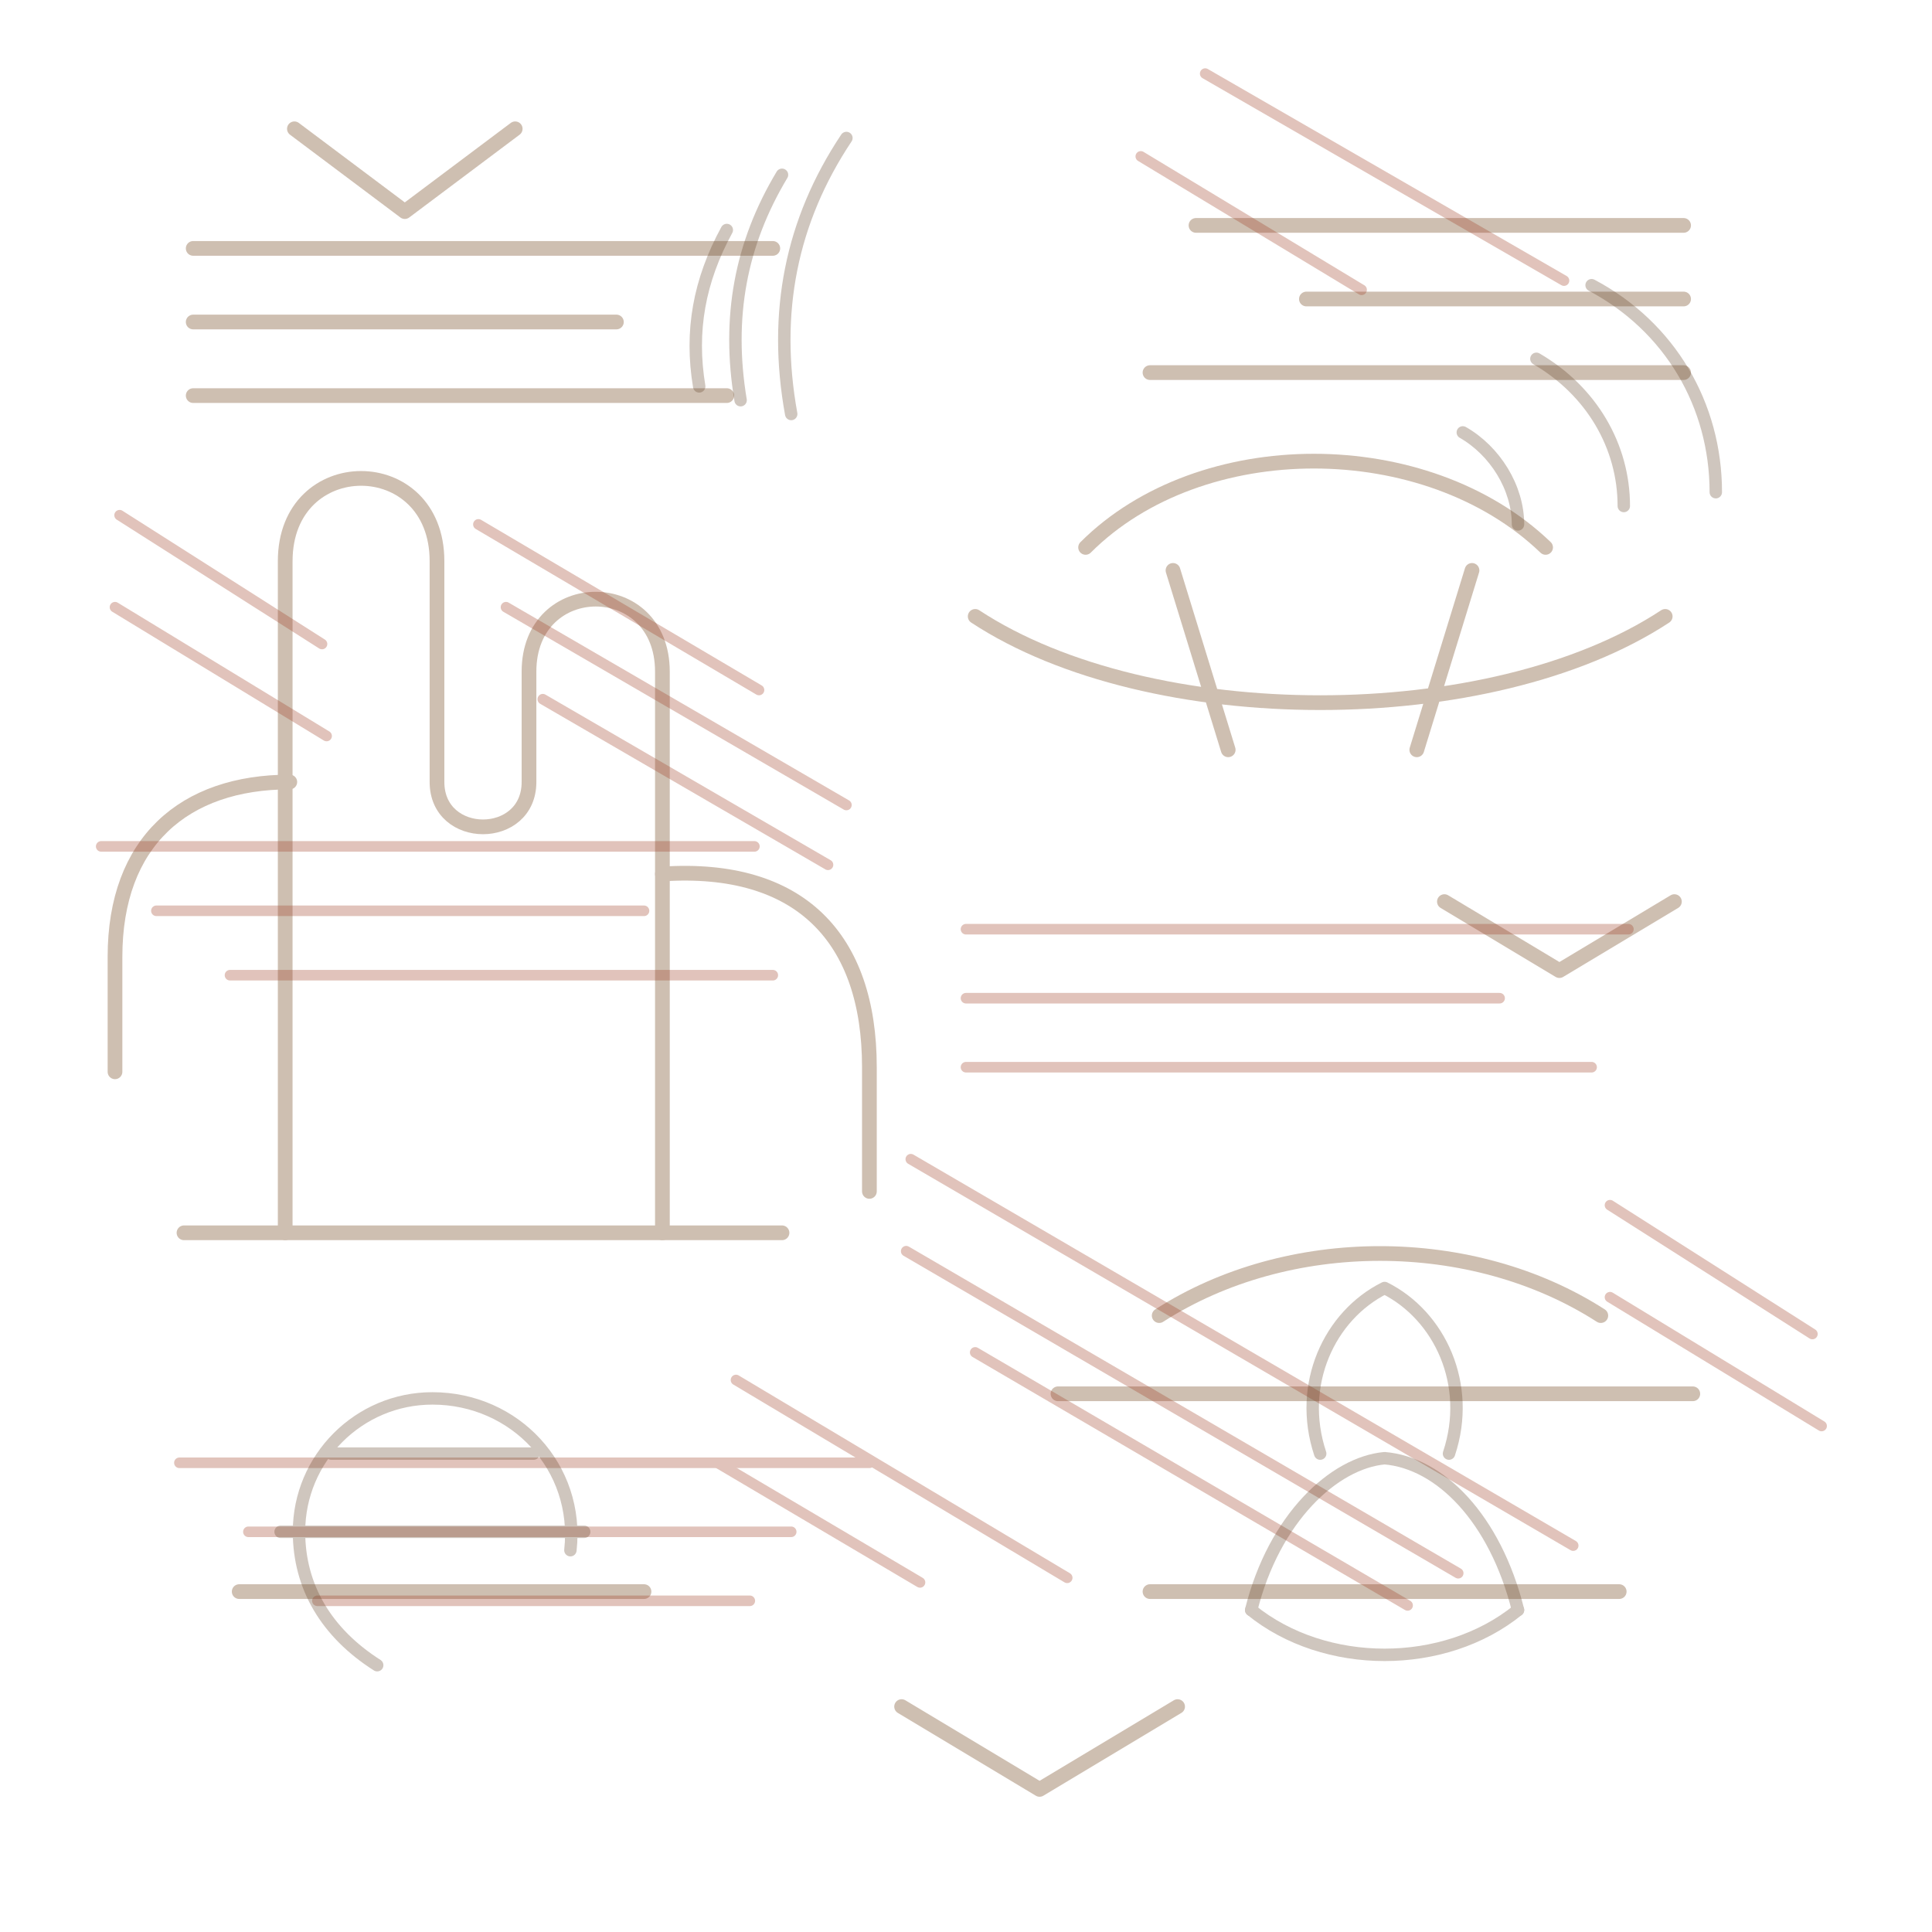
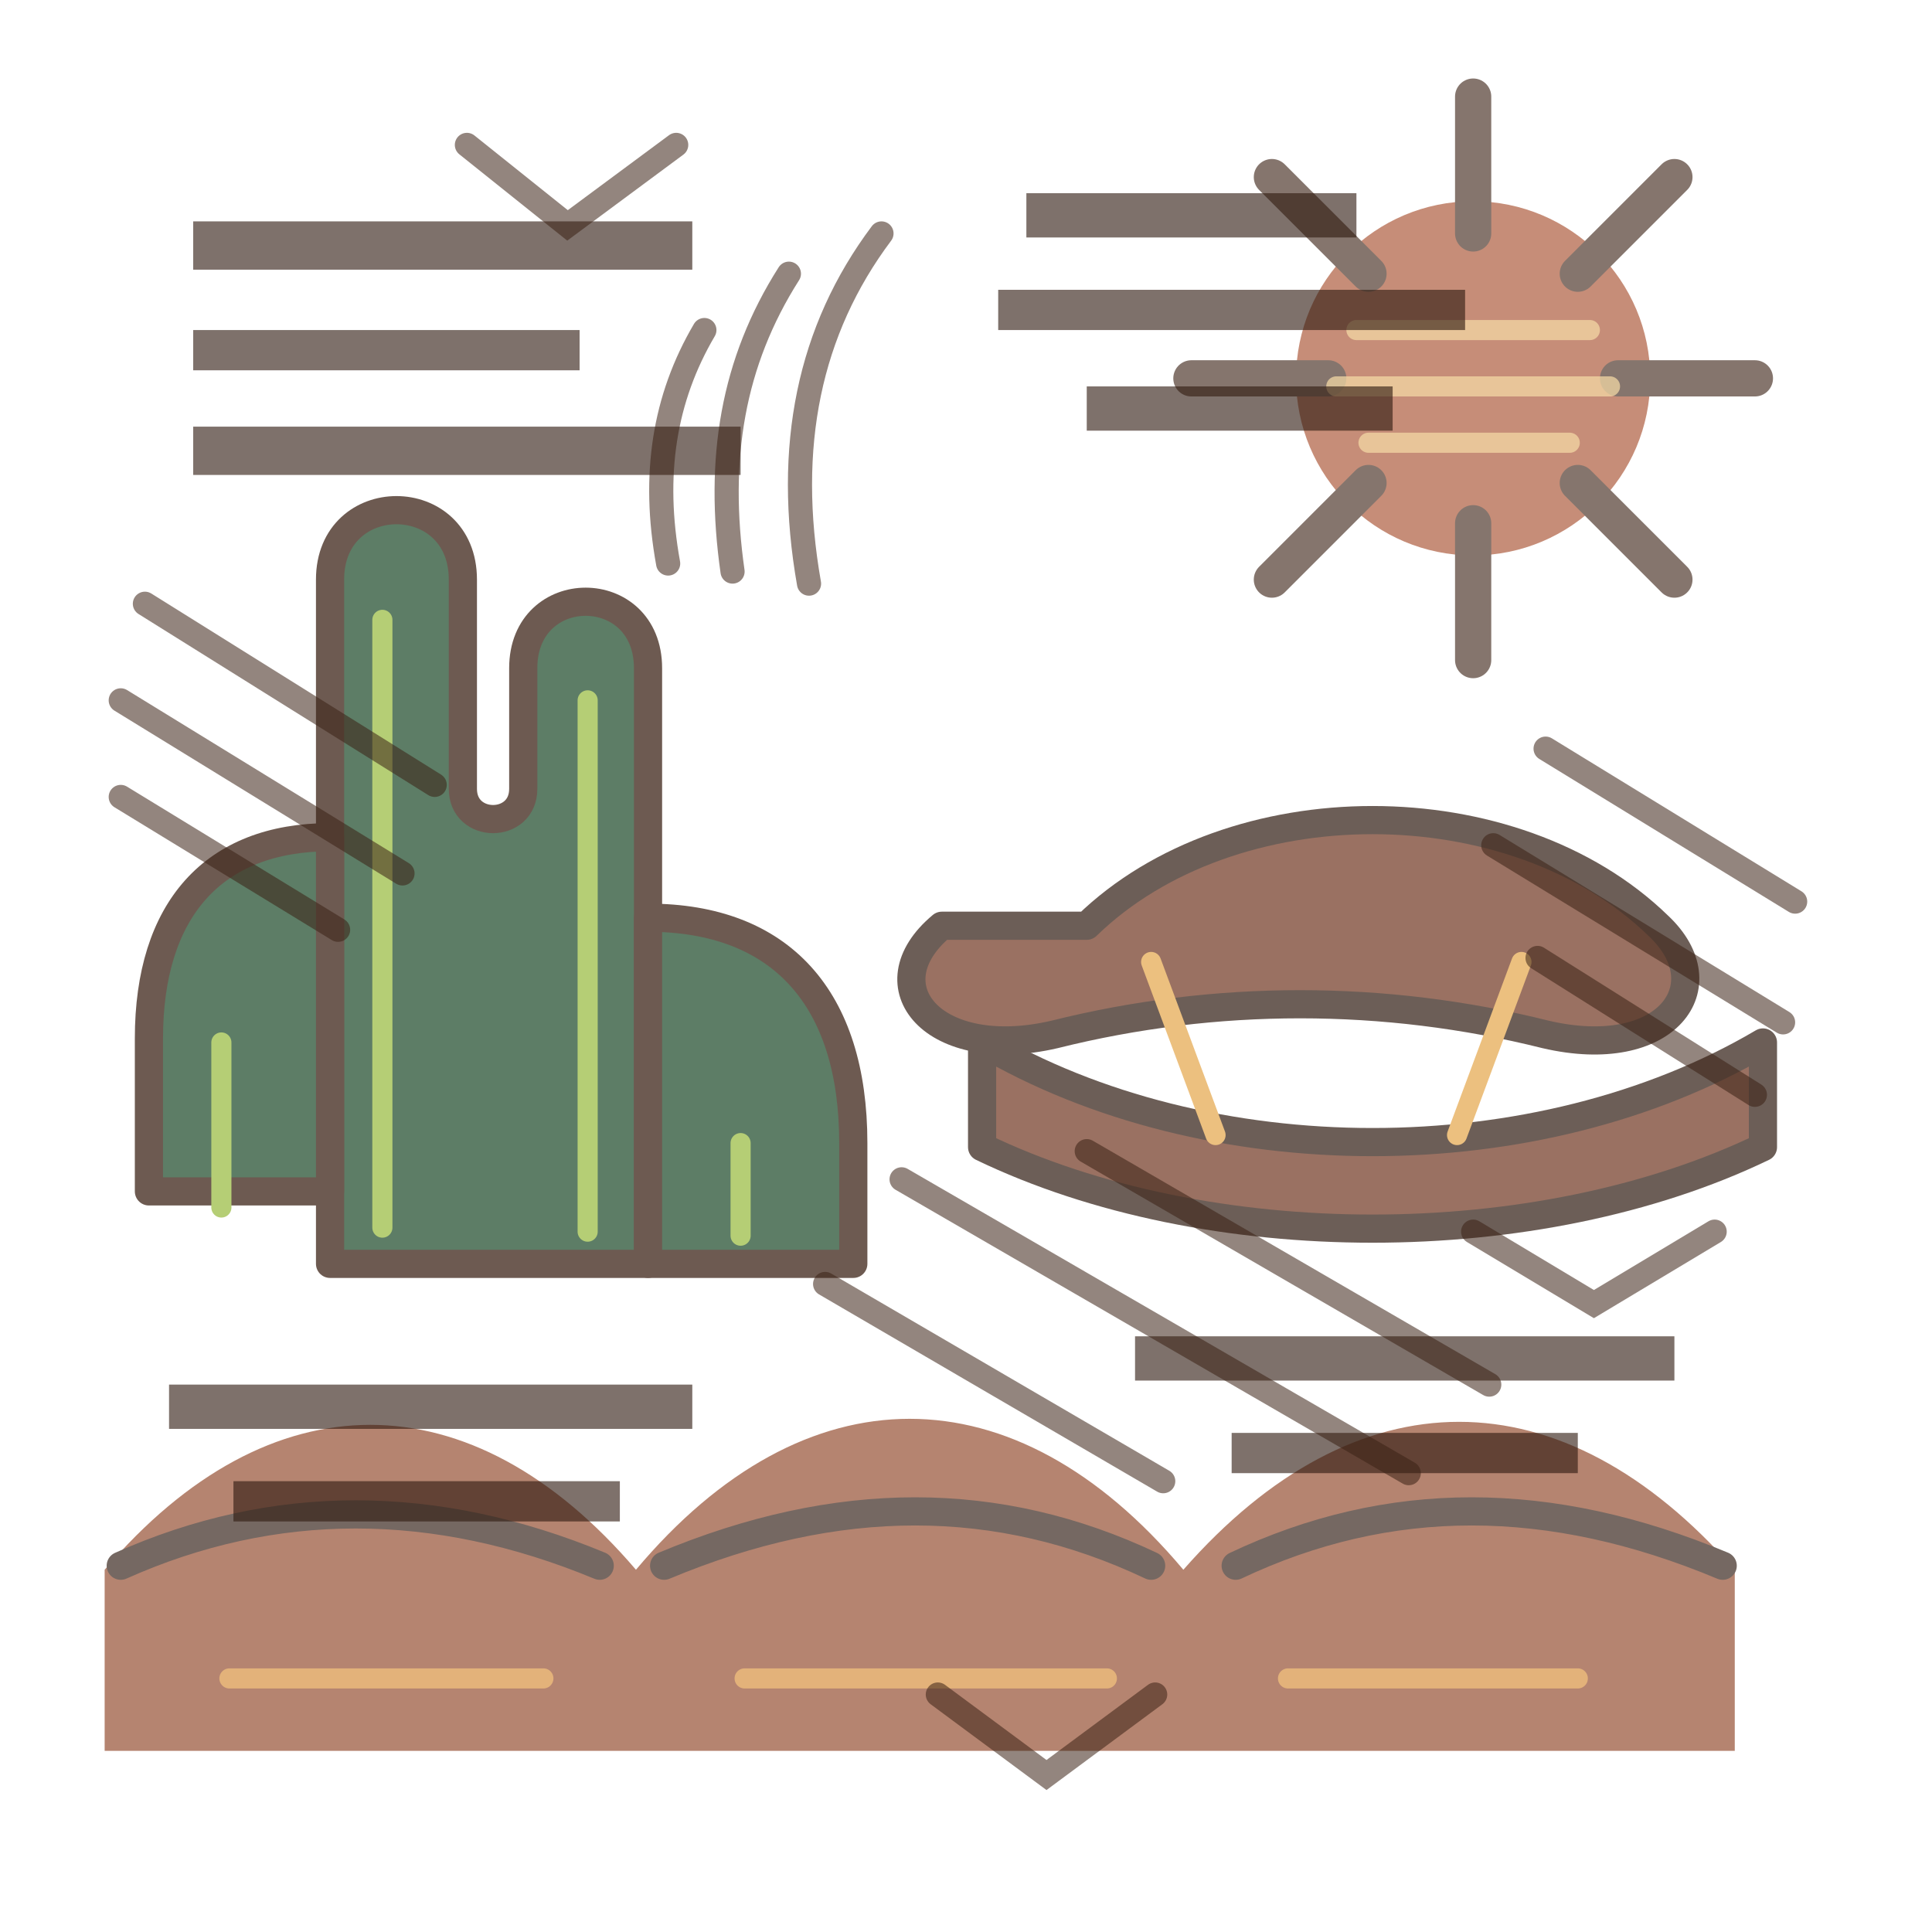
- <svg xmlns="http://www.w3.org/2000/svg" width="420" height="420" viewBox="0 0 420 420">
-   <rect width="420" height="420" fill="none" />
-   <g fill="none" stroke="#7f5633" stroke-width="3.2" stroke-linecap="round" stroke-linejoin="round" opacity=".38">
-     <path d="M42 54h126M42 70h92M42 86h116M260 49h106M284 65h82M250 81h116" />
-     <path d="M62 268V122c0-24 33-24 33 0v48c0 13 20 13 20 0v-24c0-21 29-21 29 0v122" />
-     <path d="M40 268h130M63 170c-23 0-38 13-38 38v25M144 190c30-2 45 14 45 42v27" />
-     <path d="M236 119c25-25 74-25 100 0M212 134c38 25 112 25 150 0M255 124l12 39M320 124l-12 39" />
-     <path d="M52 346h88M250 346h102M252 286c28-18 68-18 96 0M230 303h138" />
-     <path d="M64 28l24 18 24-18M314 196l25 15 25-15M196 371l30 18 30-18" />
+ <svg xmlns="http://www.w3.org/2000/svg" width="480" height="480" viewBox="0 0 480 480">
+   <rect width="480" height="480" fill="none" />
+   <g opacity=".62">
+     <circle cx="366" cy="94" r="44" fill="#a34725" />
+     <path d="M366 24v34M366 130v34M296 94h34M402 94h34M316 44l24 24M392 120l24 24M416 44l-24 24M340 120l-24 24" stroke="#3a2114" stroke-width="9" stroke-linecap="round" />
+     <path d="M337 82h58M332 96h68M340 110h50" stroke="#f0c36f" stroke-width="5" stroke-linecap="round" opacity=".72" />
  </g>
-   <g fill="none" stroke="#9f4328" stroke-width="2.3" stroke-linecap="round" opacity=".32">
-     <path d="M210 202h144M210 217h116M210 232h136M39 318h150M54 333h118M69 348h94" />
-     <path d="M156 318l44 26M160 300l72 43M248 34l48 29M262 16l78 45" />
-     <path d="M26 112l44 28M25 132l46 28M350 262l44 28M350 282l46 28" />
-     <path d="M198 252l144 84M197 272l120 70M212 294l94 55" />
-     <path d="M104 114l61 36M110 132l74 43M118 152l62 36" />
-     <path d="M22 184h142M34 198h106M50 212h118" />
+   <g fill="#244f30" stroke="#3a2114" stroke-width="7" stroke-linecap="round" stroke-linejoin="round" opacity=".74">
+     <path d="M82 314V144c0-23 33-23 33 0v52c0 10 15 10 15 0v-30c0-22 31-22 31 0v148z" />
+     <path d="M82 208c-29 0-45 18-45 50v38h45z" />
+     <path d="M161 228c33 0 51 20 51 56v30h-51z" />
+     <path d="M95 154v151M146 174v132M55 259v41M184 284v23" stroke="#9bbd45" stroke-width="5" />
  </g>
-   <g fill="none" stroke="#5f3f26" stroke-width="2.7" stroke-linecap="round" stroke-linejoin="round" opacity=".30">
-     <path d="M330 350c-16 13-42 13-58 0" />
-     <path d="M272 350c5-20 18-32 29-33 12 1 24 13 29 33" />
-     <path d="M287 316c-5-15 2-30 14-36 12 6 19 21 14 36" />
-     <path d="M82 362c-11-7-17-17-17-29 0-16 13-29 29-29 18 0 32 15 30 33" />
-     <path d="M61 333h66M72 316h44" />
-     <path d="M346 62c17 9 27 26 27 45M334 78c12 7 19 19 19 32M318 94c7 4 12 12 12 20" />
-     <path d="M184 30c-12 18-16 38-12 60M170 38c-9 15-12 31-9 49M158 50c-6 11-8 22-6 34" />
+   <g fill="#6f351f" stroke="#2e1a10" stroke-width="7" stroke-linejoin="round" opacity=".70">
+     <path d="M270 230c36-35 106-35 142 0 16 15 2 34-28 27-40-10-82-10-122 0-30 7-46-12-28-27z" />
+     <path d="M244 259c56 33 138 33 194 0v26c-56 27-138 27-194 0z" />
+     <path d="M286 239l16 43M378 239l-16 43" stroke="#e4a548" stroke-width="5" stroke-linecap="round" />
+   </g>
+   <g opacity=".66">
+     <path d="M26 390c41-48 91-48 132 0 42-50 94-50 136 0 43-49 94-49 137 0v45H26z" fill="#8f4426" />
+     <path d="M30 389c38-17 78-17 119 0M165 389c43-18 83-18 121 0M307 389c38-18 78-18 121 0" fill="none" stroke="#2e1a10" stroke-width="7" stroke-linecap="round" />
+     <path d="M57 417h78M185 417h90M320 417h72" stroke="#d58a35" stroke-width="5" stroke-linecap="round" />
+   </g>
+   <g fill="#2e1a10" opacity=".62">
+     <path d="M48 55h124v12H48zM48 82h96v10H48zM48 106h136v12H48z" />
+     <path d="M255 48h82v11h-82zM248 72h116v10H248zM270 96h76v11h-76z" />
+     <path d="M42 344h130v11H42zM58 368h96v10H58z" />
+     <path d="M282 332h134v11H282zM306 356h86v10H306z" />
+   </g>
+   <g fill="none" stroke="#3a2114" stroke-width="6" stroke-linecap="round" opacity=".55">
+     <path d="M219 58c-18 24-24 53-18 87M196 68c-14 22-18 46-14 74M175 82c-10 17-13 36-9 58" />
+     <path d="M36 150l72 45M30 174l70 43M30 198l54 33" />
+     <path d="M384 186l62 38M371 210l72 44M382 238l54 34" />
+     <path d="M205 319l84 49M224 293l126 73M270 286l100 58" />
+     <path d="M116 36l25 20 27-20M426 306l-30 18-30-18M233 421l27 20 27-20" />
  </g>
</svg>
